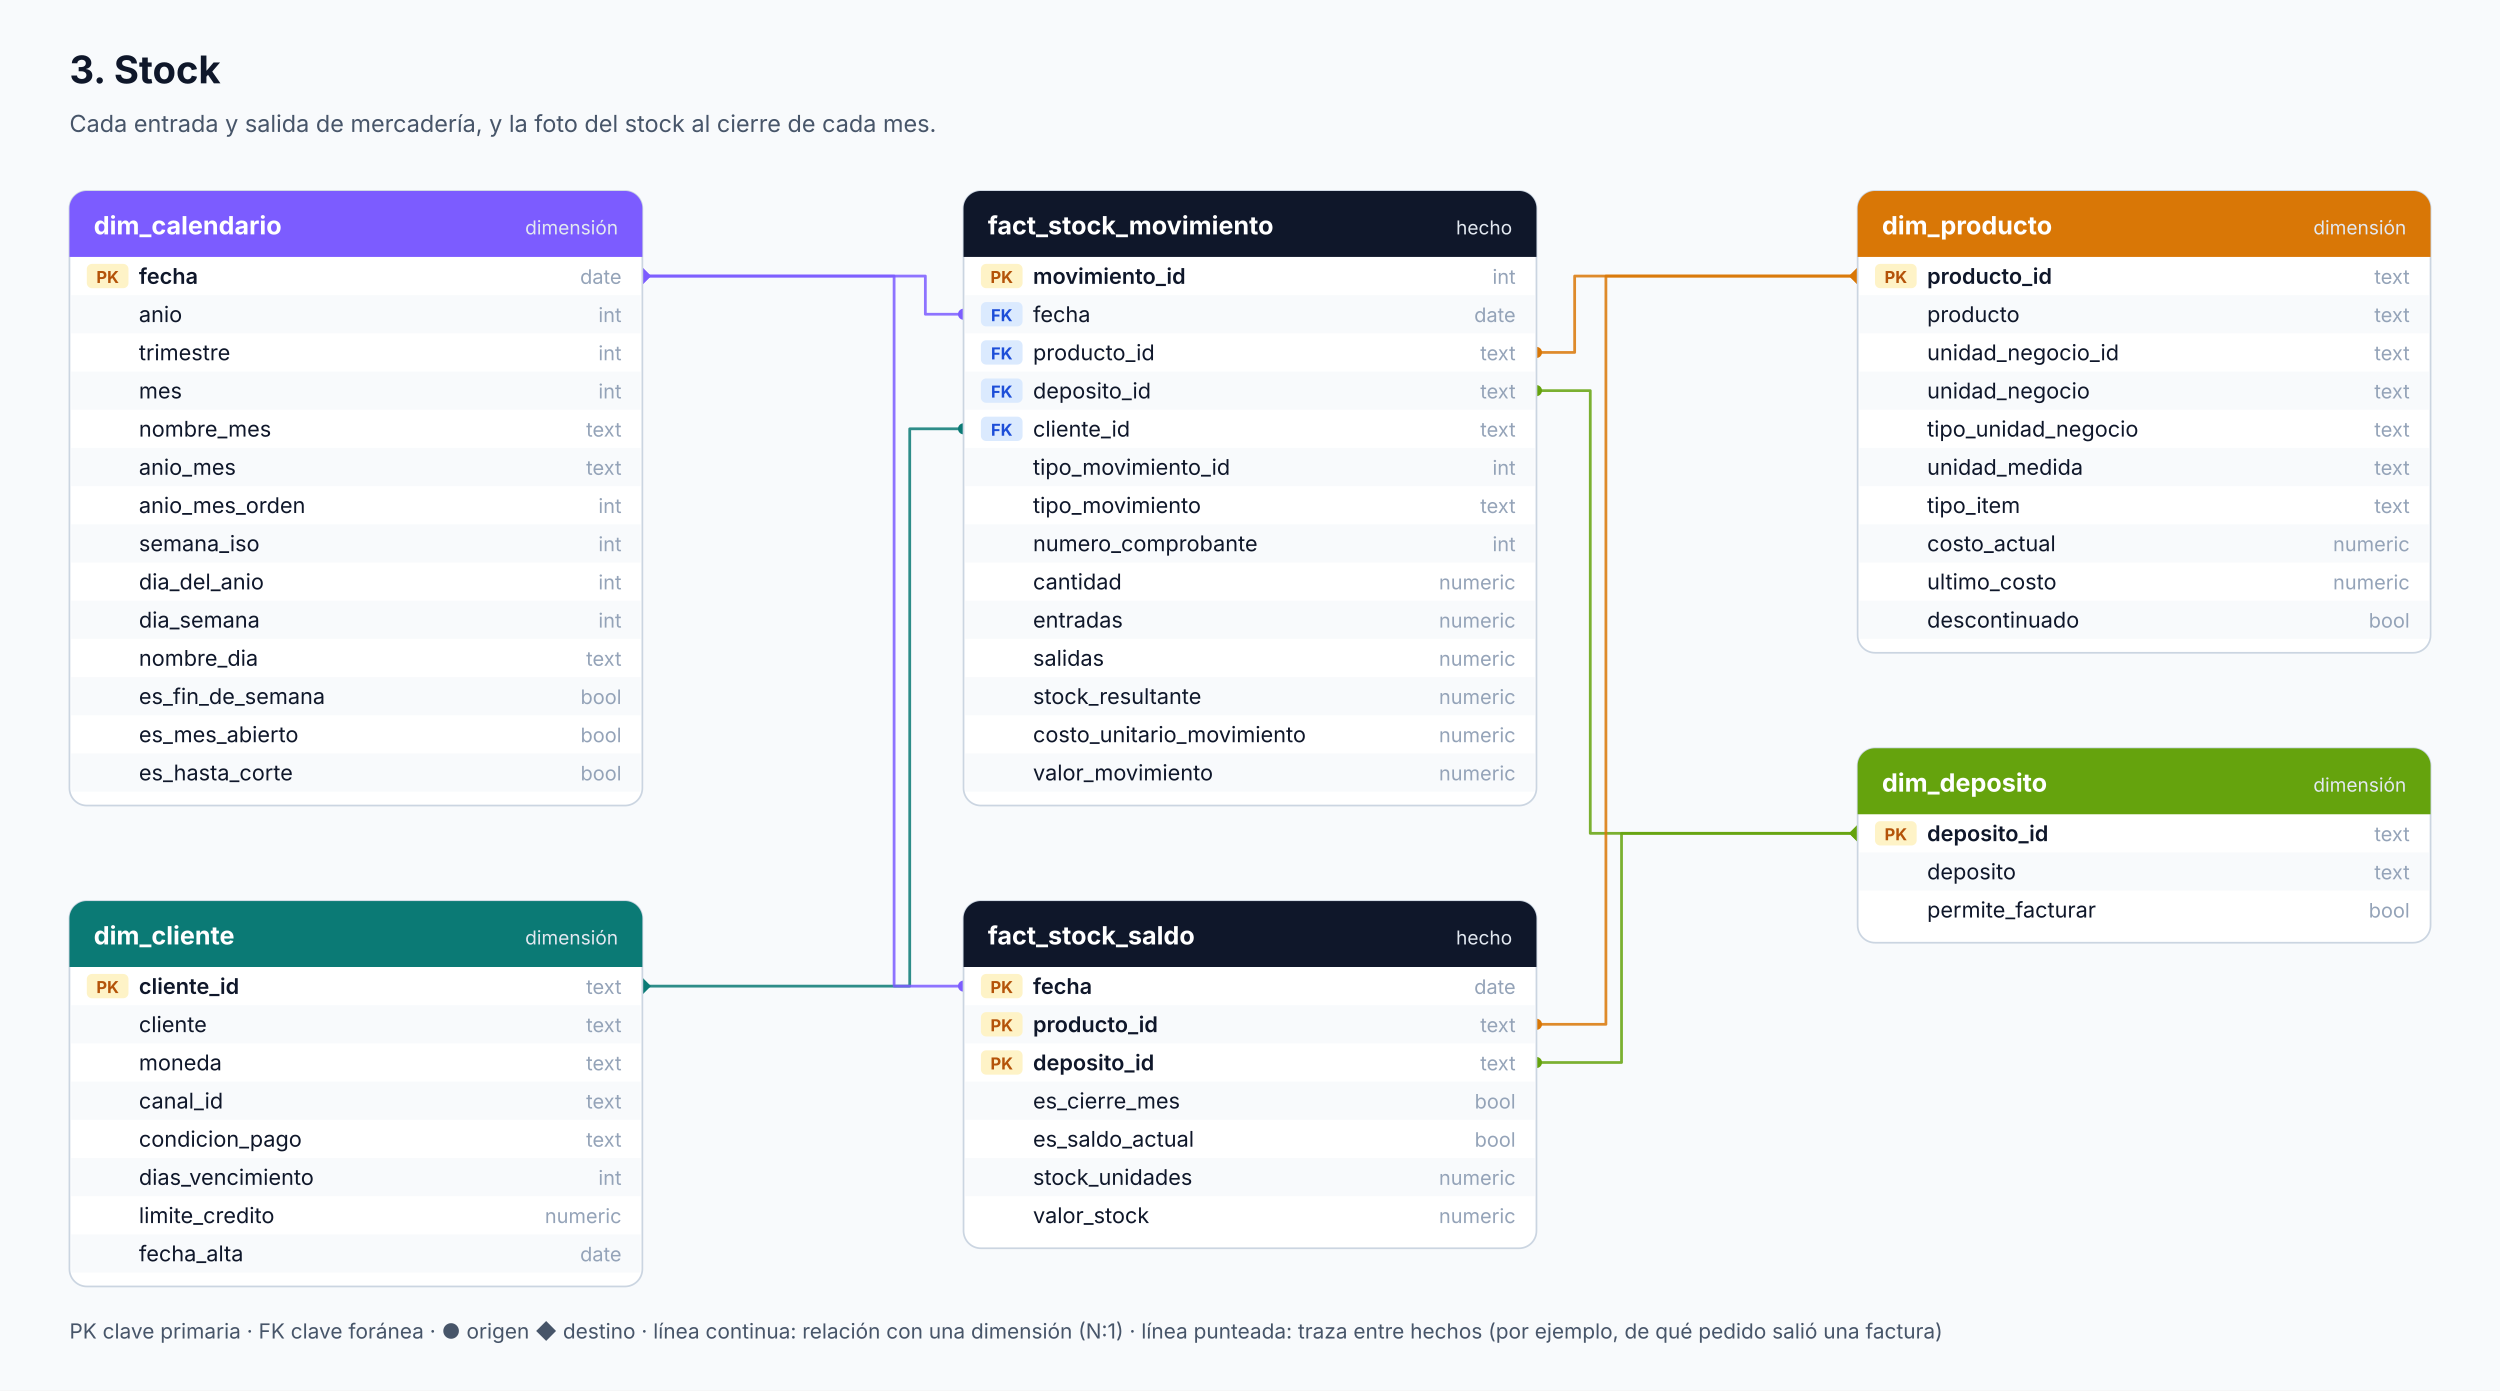
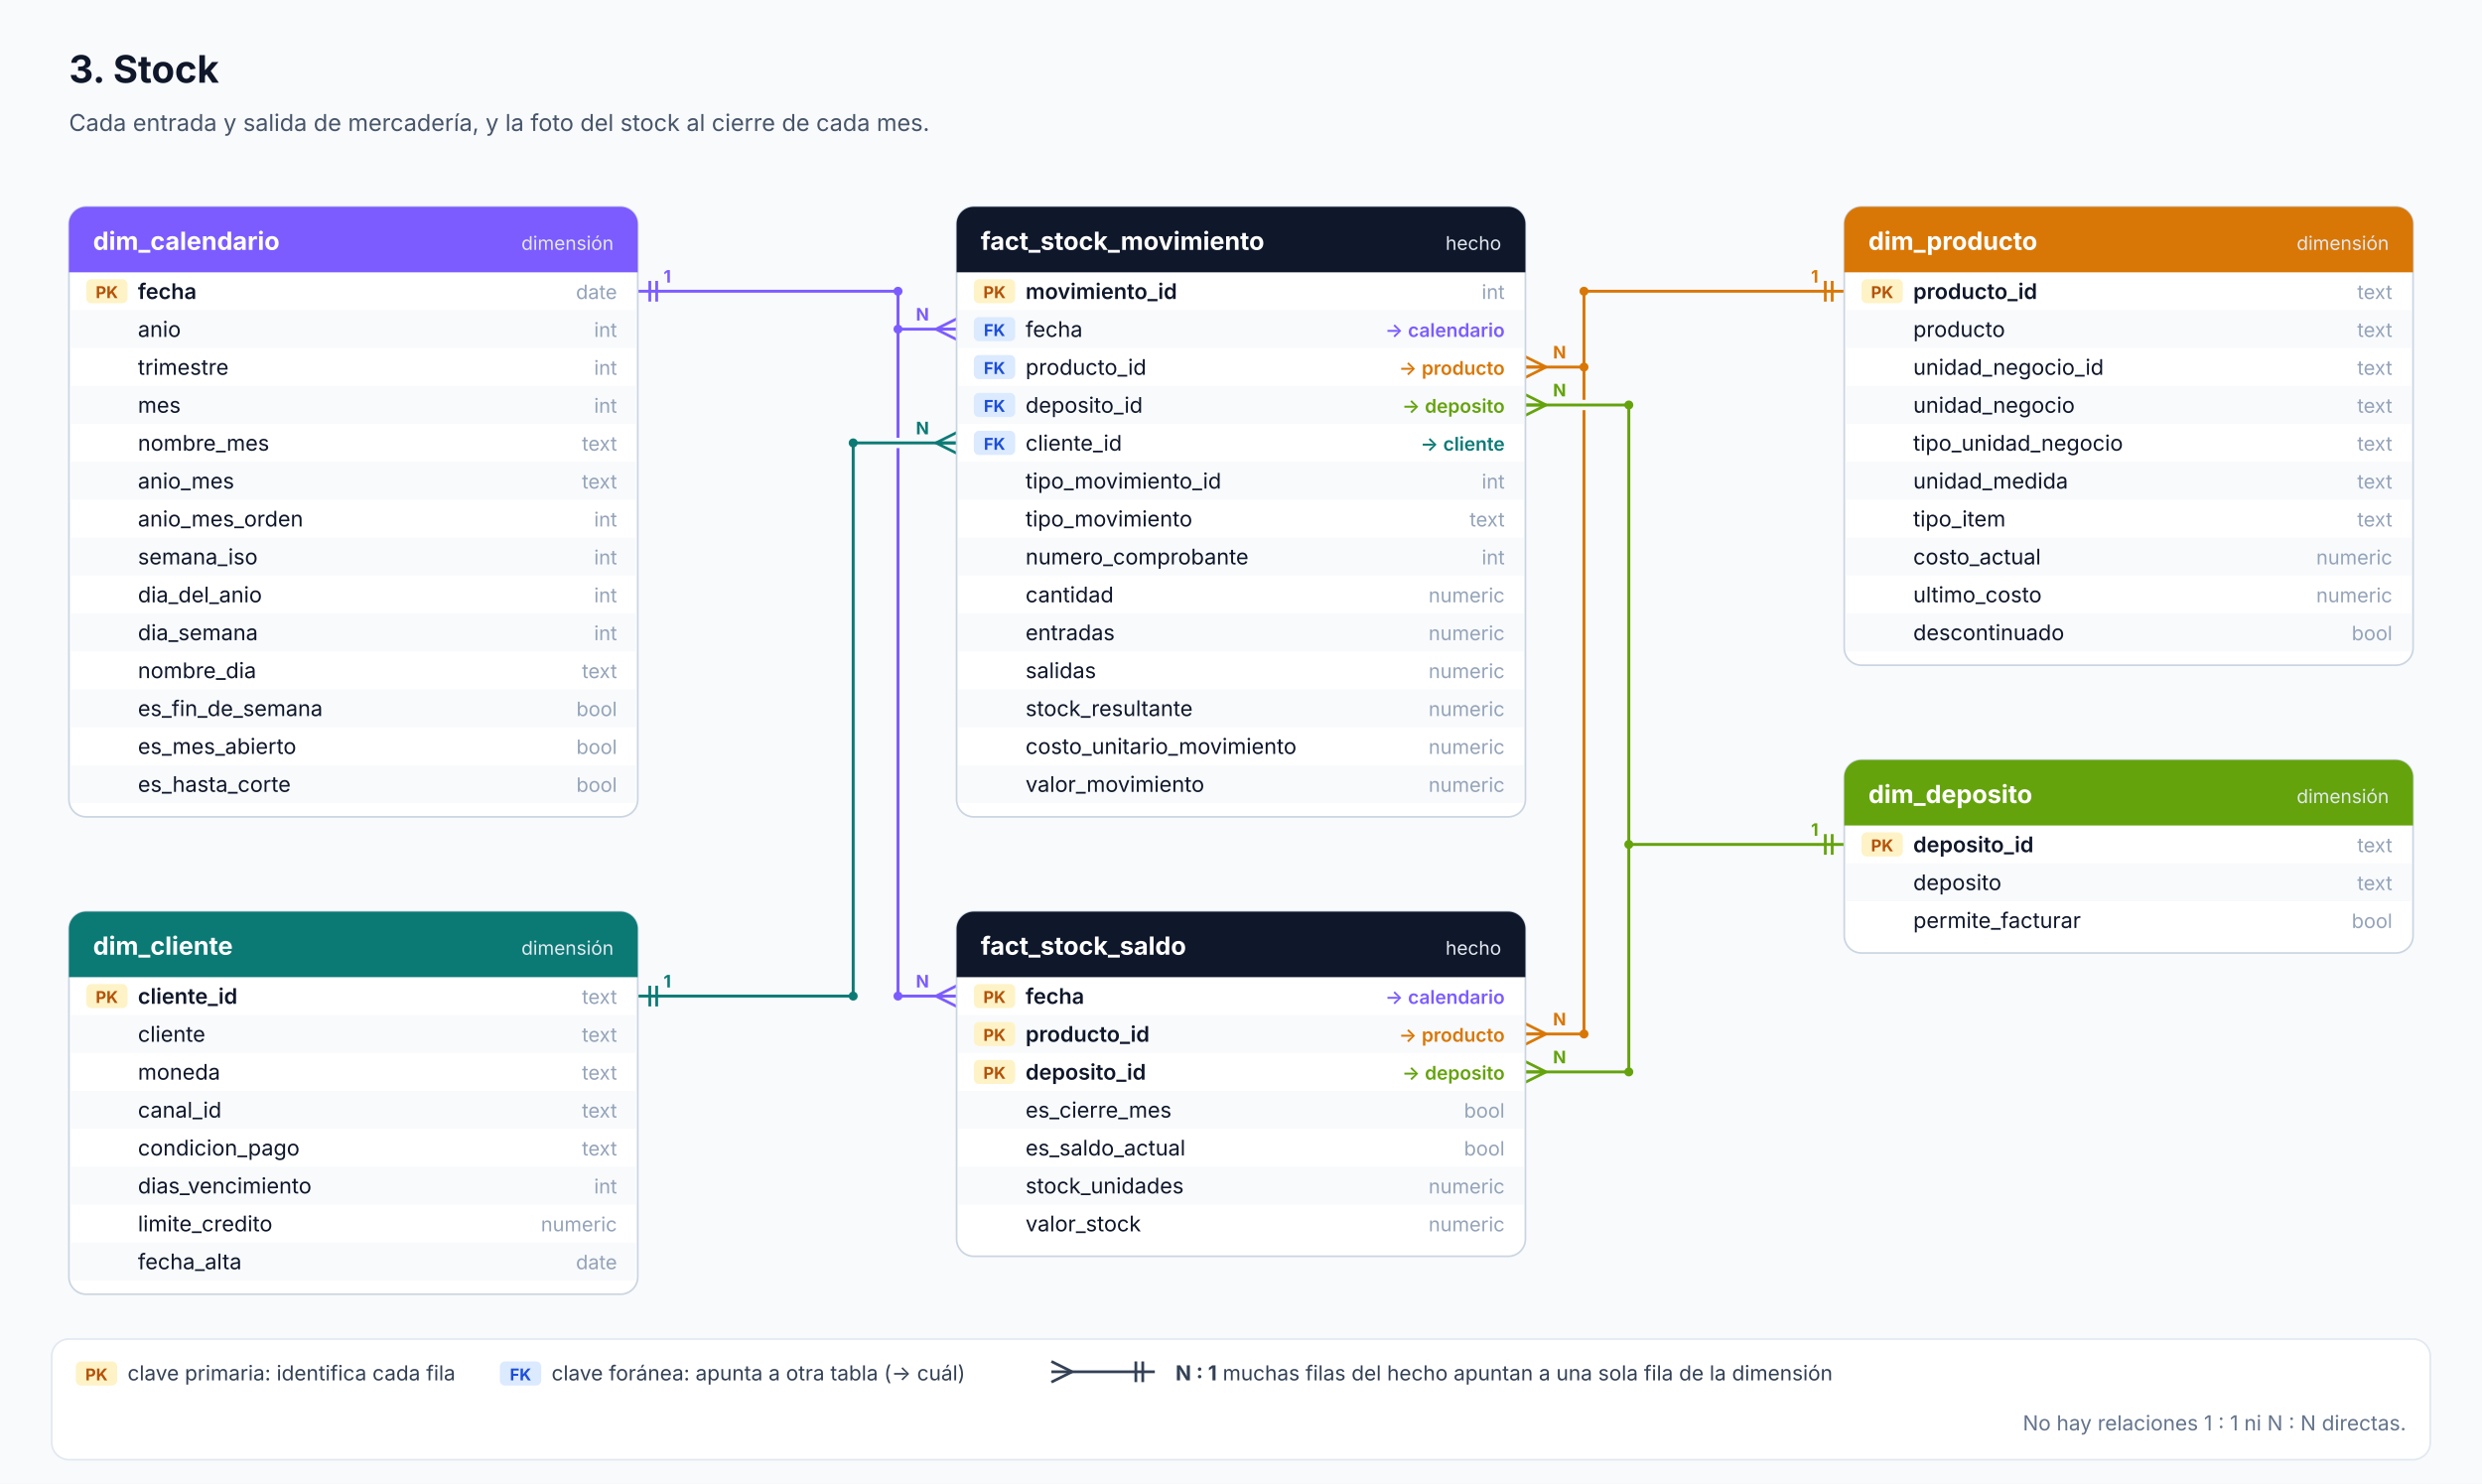
- <svg xmlns="http://www.w3.org/2000/svg" viewBox="0 0 1440 801" width="1440" height="801" font-family="Inter, Segoe UI, Arial, sans-serif">
-   <rect width="1440" height="801" fill="#f8fafc" />
+ <svg xmlns="http://www.w3.org/2000/svg" viewBox="0 0 1440 861" width="1440" height="861" font-family="Inter, Segoe UI, Arial, sans-serif">
+   <rect width="1440" height="861" fill="#f8fafc" />
  <text x="40" y="48" font-size="22" font-weight="700" fill="#0f172a">3. Stock</text>
  <text x="40" y="76" font-size="13.5" fill="#475569">Cada entrada y salida de mercadería, y la foto del stock al cierre de cada mes.</text>
-   <path d="M555,181.0 H533 V159.0 H370" fill="none" stroke="#7c5cff" stroke-width="1.6" stroke-opacity=".85" stroke-linejoin="round" />
-   <circle cx="555" cy="181.0" r="3.2" fill="#7c5cff" />
-   <rect x="366.5" y="155.5" width="7" height="7" fill="#7c5cff" transform="rotate(45 370 159.0)" />
-   <path d="M555,247.0 H524 V568.0 H370" fill="none" stroke="#0b7a75" stroke-width="1.6" stroke-opacity=".85" stroke-linejoin="round" />
-   <circle cx="555" cy="247.0" r="3.2" fill="#0b7a75" />
-   <rect x="366.5" y="564.5" width="7" height="7" fill="#0b7a75" transform="rotate(45 370 568.0)" />
-   <path d="M885,203.0 H907 V159.0 H1070" fill="none" stroke="#d97706" stroke-width="1.6" stroke-opacity=".85" stroke-linejoin="round" />
-   <circle cx="885" cy="203.0" r="3.2" fill="#d97706" />
-   <rect x="1066.5" y="155.5" width="7" height="7" fill="#d97706" transform="rotate(45 1070 159.0)" />
-   <path d="M885,225.0 H916 V480.0 H1070" fill="none" stroke="#65a30d" stroke-width="1.6" stroke-opacity=".85" stroke-linejoin="round" />
-   <circle cx="885" cy="225.0" r="3.2" fill="#65a30d" />
-   <rect x="1066.5" y="476.5" width="7" height="7" fill="#65a30d" transform="rotate(45 1070 480.0)" />
-   <path d="M555,568.0 H515 V159.0 H370" fill="none" stroke="#7c5cff" stroke-width="1.6" stroke-opacity=".85" stroke-linejoin="round" />
-   <circle cx="555" cy="568.0" r="3.2" fill="#7c5cff" />
-   <rect x="366.5" y="155.5" width="7" height="7" fill="#7c5cff" transform="rotate(45 370 159.0)" />
-   <path d="M885,590.0 H925 V159.0 H1070" fill="none" stroke="#d97706" stroke-width="1.6" stroke-opacity=".85" stroke-linejoin="round" />
-   <circle cx="885" cy="590.0" r="3.2" fill="#d97706" />
-   <rect x="1066.5" y="155.5" width="7" height="7" fill="#d97706" transform="rotate(45 1070 159.0)" />
-   <path d="M885,612.0 H934 V480.0 H1070" fill="none" stroke="#65a30d" stroke-width="1.6" stroke-opacity=".85" stroke-linejoin="round" />
-   <circle cx="885" cy="612.0" r="3.2" fill="#65a30d" />
-   <rect x="1066.5" y="476.5" width="7" height="7" fill="#65a30d" transform="rotate(45 1070 480.0)" />
-   <rect x="40" y="110" width="330" height="354" rx="10" fill="#ffffff" stroke="#cbd5e1" />
-   <path d="M40,120 a10,10 0 0 1 10,-10 h310 a10,10 0 0 1 10,10 v28 h-330 z" fill="#7c5cff" />
-   <text x="54" y="135" font-size="14.5" font-weight="700" fill="#ffffff">dim_calendario</text>
-   <text x="356" y="135" font-size="11" fill="#e2e8f0" text-anchor="end">dimensión</text>
-   <rect x="50" y="152" width="24" height="14" rx="3" fill="#fef3c7" />
-   <text x="62" y="163" font-size="9.5" font-weight="700" fill="#b45309" text-anchor="middle">PK</text>
-   <text x="80" y="163.5" font-size="12.5" fill="#0f172a" font-weight="600">fecha</text>
-   <text x="358" y="163.5" font-size="11.5" fill="#94a3b8" text-anchor="end">date</text>
-   <rect x="41" y="170" width="328" height="22" fill="#f8fafc" />
-   <text x="80" y="185.5" font-size="12.5" fill="#0f172a">anio</text>
-   <text x="358" y="185.5" font-size="11.5" fill="#94a3b8" text-anchor="end">int</text>
-   <text x="80" y="207.5" font-size="12.5" fill="#0f172a">trimestre</text>
-   <text x="358" y="207.5" font-size="11.5" fill="#94a3b8" text-anchor="end">int</text>
-   <rect x="41" y="214" width="328" height="22" fill="#f8fafc" />
-   <text x="80" y="229.5" font-size="12.5" fill="#0f172a">mes</text>
-   <text x="358" y="229.5" font-size="11.5" fill="#94a3b8" text-anchor="end">int</text>
-   <text x="80" y="251.5" font-size="12.5" fill="#0f172a">nombre_mes</text>
-   <text x="358" y="251.5" font-size="11.5" fill="#94a3b8" text-anchor="end">text</text>
-   <rect x="41" y="258" width="328" height="22" fill="#f8fafc" />
-   <text x="80" y="273.5" font-size="12.5" fill="#0f172a">anio_mes</text>
-   <text x="358" y="273.5" font-size="11.5" fill="#94a3b8" text-anchor="end">text</text>
-   <text x="80" y="295.5" font-size="12.5" fill="#0f172a">anio_mes_orden</text>
-   <text x="358" y="295.5" font-size="11.5" fill="#94a3b8" text-anchor="end">int</text>
-   <rect x="41" y="302" width="328" height="22" fill="#f8fafc" />
-   <text x="80" y="317.5" font-size="12.5" fill="#0f172a">semana_iso</text>
-   <text x="358" y="317.5" font-size="11.5" fill="#94a3b8" text-anchor="end">int</text>
-   <text x="80" y="339.5" font-size="12.5" fill="#0f172a">dia_del_anio</text>
-   <text x="358" y="339.5" font-size="11.5" fill="#94a3b8" text-anchor="end">int</text>
-   <rect x="41" y="346" width="328" height="22" fill="#f8fafc" />
-   <text x="80" y="361.5" font-size="12.5" fill="#0f172a">dia_semana</text>
-   <text x="358" y="361.5" font-size="11.5" fill="#94a3b8" text-anchor="end">int</text>
-   <text x="80" y="383.5" font-size="12.5" fill="#0f172a">nombre_dia</text>
-   <text x="358" y="383.5" font-size="11.5" fill="#94a3b8" text-anchor="end">text</text>
-   <rect x="41" y="390" width="328" height="22" fill="#f8fafc" />
-   <text x="80" y="405.5" font-size="12.5" fill="#0f172a">es_fin_de_semana</text>
-   <text x="358" y="405.5" font-size="11.5" fill="#94a3b8" text-anchor="end">bool</text>
-   <text x="80" y="427.5" font-size="12.5" fill="#0f172a">es_mes_abierto</text>
-   <text x="358" y="427.5" font-size="11.5" fill="#94a3b8" text-anchor="end">bool</text>
-   <rect x="41" y="434" width="328" height="22" fill="#f8fafc" />
-   <text x="80" y="449.5" font-size="12.5" fill="#0f172a">es_hasta_corte</text>
-   <text x="358" y="449.5" font-size="11.5" fill="#94a3b8" text-anchor="end">bool</text>
-   <rect x="40" y="519" width="330" height="222" rx="10" fill="#ffffff" stroke="#cbd5e1" />
-   <path d="M40,529 a10,10 0 0 1 10,-10 h310 a10,10 0 0 1 10,10 v28 h-330 z" fill="#0b7a75" />
-   <text x="54" y="544" font-size="14.5" font-weight="700" fill="#ffffff">dim_cliente</text>
-   <text x="356" y="544" font-size="11" fill="#e2e8f0" text-anchor="end">dimensión</text>
-   <rect x="50" y="561" width="24" height="14" rx="3" fill="#fef3c7" />
-   <text x="62" y="572" font-size="9.5" font-weight="700" fill="#b45309" text-anchor="middle">PK</text>
-   <text x="80" y="572.5" font-size="12.5" fill="#0f172a" font-weight="600">cliente_id</text>
-   <text x="358" y="572.5" font-size="11.5" fill="#94a3b8" text-anchor="end">text</text>
-   <rect x="41" y="579" width="328" height="22" fill="#f8fafc" />
-   <text x="80" y="594.5" font-size="12.5" fill="#0f172a">cliente</text>
-   <text x="358" y="594.5" font-size="11.5" fill="#94a3b8" text-anchor="end">text</text>
-   <text x="80" y="616.5" font-size="12.5" fill="#0f172a">moneda</text>
-   <text x="358" y="616.5" font-size="11.5" fill="#94a3b8" text-anchor="end">text</text>
-   <rect x="41" y="623" width="328" height="22" fill="#f8fafc" />
-   <text x="80" y="638.5" font-size="12.5" fill="#0f172a">canal_id</text>
-   <text x="358" y="638.5" font-size="11.5" fill="#94a3b8" text-anchor="end">text</text>
-   <text x="80" y="660.5" font-size="12.5" fill="#0f172a">condicion_pago</text>
-   <text x="358" y="660.5" font-size="11.5" fill="#94a3b8" text-anchor="end">text</text>
-   <rect x="41" y="667" width="328" height="22" fill="#f8fafc" />
-   <text x="80" y="682.5" font-size="12.5" fill="#0f172a">dias_vencimiento</text>
-   <text x="358" y="682.5" font-size="11.5" fill="#94a3b8" text-anchor="end">int</text>
-   <text x="80" y="704.5" font-size="12.5" fill="#0f172a">limite_credito</text>
-   <text x="358" y="704.5" font-size="11.5" fill="#94a3b8" text-anchor="end">numeric</text>
-   <rect x="41" y="711" width="328" height="22" fill="#f8fafc" />
-   <text x="80" y="726.5" font-size="12.5" fill="#0f172a">fecha_alta</text>
-   <text x="358" y="726.5" font-size="11.5" fill="#94a3b8" text-anchor="end">date</text>
-   <rect x="555" y="110" width="330" height="354" rx="10" fill="#ffffff" stroke="#cbd5e1" />
-   <path d="M555,120 a10,10 0 0 1 10,-10 h310 a10,10 0 0 1 10,10 v28 h-330 z" fill="#0f172a" />
-   <text x="569" y="135" font-size="14.5" font-weight="700" fill="#ffffff">fact_stock_movimiento</text>
-   <text x="871" y="135" font-size="11" fill="#e2e8f0" text-anchor="end">hecho</text>
-   <rect x="565" y="152" width="24" height="14" rx="3" fill="#fef3c7" />
-   <text x="577" y="163" font-size="9.5" font-weight="700" fill="#b45309" text-anchor="middle">PK</text>
-   <text x="595" y="163.5" font-size="12.5" fill="#0f172a" font-weight="600">movimiento_id</text>
-   <text x="873" y="163.5" font-size="11.5" fill="#94a3b8" text-anchor="end">int</text>
-   <rect x="556" y="170" width="328" height="22" fill="#f8fafc" />
-   <rect x="565" y="174" width="24" height="14" rx="3" fill="#dbeafe" />
-   <text x="577" y="185" font-size="9.5" font-weight="700" fill="#1d4ed8" text-anchor="middle">FK</text>
-   <text x="595" y="185.5" font-size="12.5" fill="#0f172a">fecha</text>
-   <text x="873" y="185.5" font-size="11.5" fill="#94a3b8" text-anchor="end">date</text>
-   <rect x="565" y="196" width="24" height="14" rx="3" fill="#dbeafe" />
-   <text x="577" y="207" font-size="9.5" font-weight="700" fill="#1d4ed8" text-anchor="middle">FK</text>
-   <text x="595" y="207.5" font-size="12.5" fill="#0f172a">producto_id</text>
-   <text x="873" y="207.5" font-size="11.5" fill="#94a3b8" text-anchor="end">text</text>
-   <rect x="556" y="214" width="328" height="22" fill="#f8fafc" />
-   <rect x="565" y="218" width="24" height="14" rx="3" fill="#dbeafe" />
-   <text x="577" y="229" font-size="9.5" font-weight="700" fill="#1d4ed8" text-anchor="middle">FK</text>
-   <text x="595" y="229.5" font-size="12.5" fill="#0f172a">deposito_id</text>
-   <text x="873" y="229.5" font-size="11.5" fill="#94a3b8" text-anchor="end">text</text>
-   <rect x="565" y="240" width="24" height="14" rx="3" fill="#dbeafe" />
-   <text x="577" y="251" font-size="9.5" font-weight="700" fill="#1d4ed8" text-anchor="middle">FK</text>
-   <text x="595" y="251.5" font-size="12.5" fill="#0f172a">cliente_id</text>
-   <text x="873" y="251.5" font-size="11.5" fill="#94a3b8" text-anchor="end">text</text>
-   <rect x="556" y="258" width="328" height="22" fill="#f8fafc" />
-   <text x="595" y="273.5" font-size="12.5" fill="#0f172a">tipo_movimiento_id</text>
-   <text x="873" y="273.5" font-size="11.5" fill="#94a3b8" text-anchor="end">int</text>
-   <text x="595" y="295.5" font-size="12.5" fill="#0f172a">tipo_movimiento</text>
-   <text x="873" y="295.5" font-size="11.5" fill="#94a3b8" text-anchor="end">text</text>
-   <rect x="556" y="302" width="328" height="22" fill="#f8fafc" />
-   <text x="595" y="317.5" font-size="12.5" fill="#0f172a">numero_comprobante</text>
-   <text x="873" y="317.5" font-size="11.5" fill="#94a3b8" text-anchor="end">int</text>
-   <text x="595" y="339.5" font-size="12.5" fill="#0f172a">cantidad</text>
-   <text x="873" y="339.5" font-size="11.5" fill="#94a3b8" text-anchor="end">numeric</text>
-   <rect x="556" y="346" width="328" height="22" fill="#f8fafc" />
-   <text x="595" y="361.5" font-size="12.5" fill="#0f172a">entradas</text>
-   <text x="873" y="361.5" font-size="11.5" fill="#94a3b8" text-anchor="end">numeric</text>
-   <text x="595" y="383.5" font-size="12.5" fill="#0f172a">salidas</text>
-   <text x="873" y="383.5" font-size="11.5" fill="#94a3b8" text-anchor="end">numeric</text>
-   <rect x="556" y="390" width="328" height="22" fill="#f8fafc" />
-   <text x="595" y="405.5" font-size="12.5" fill="#0f172a">stock_resultante</text>
-   <text x="873" y="405.5" font-size="11.5" fill="#94a3b8" text-anchor="end">numeric</text>
-   <text x="595" y="427.5" font-size="12.5" fill="#0f172a">costo_unitario_movimiento</text>
-   <text x="873" y="427.5" font-size="11.5" fill="#94a3b8" text-anchor="end">numeric</text>
-   <rect x="556" y="434" width="328" height="22" fill="#f8fafc" />
-   <text x="595" y="449.5" font-size="12.5" fill="#0f172a">valor_movimiento</text>
-   <text x="873" y="449.5" font-size="11.5" fill="#94a3b8" text-anchor="end">numeric</text>
-   <rect x="555" y="519" width="330" height="200" rx="10" fill="#ffffff" stroke="#cbd5e1" />
-   <path d="M555,529 a10,10 0 0 1 10,-10 h310 a10,10 0 0 1 10,10 v28 h-330 z" fill="#0f172a" />
-   <text x="569" y="544" font-size="14.5" font-weight="700" fill="#ffffff">fact_stock_saldo</text>
-   <text x="871" y="544" font-size="11" fill="#e2e8f0" text-anchor="end">hecho</text>
-   <rect x="565" y="561" width="24" height="14" rx="3" fill="#fef3c7" />
-   <text x="577" y="572" font-size="9.5" font-weight="700" fill="#b45309" text-anchor="middle">PK</text>
-   <text x="595" y="572.5" font-size="12.5" fill="#0f172a" font-weight="600">fecha</text>
-   <text x="873" y="572.5" font-size="11.5" fill="#94a3b8" text-anchor="end">date</text>
-   <rect x="556" y="579" width="328" height="22" fill="#f8fafc" />
-   <rect x="565" y="583" width="24" height="14" rx="3" fill="#fef3c7" />
-   <text x="577" y="594" font-size="9.5" font-weight="700" fill="#b45309" text-anchor="middle">PK</text>
-   <text x="595" y="594.5" font-size="12.5" fill="#0f172a" font-weight="600">producto_id</text>
-   <text x="873" y="594.5" font-size="11.5" fill="#94a3b8" text-anchor="end">text</text>
-   <rect x="565" y="605" width="24" height="14" rx="3" fill="#fef3c7" />
-   <text x="577" y="616" font-size="9.5" font-weight="700" fill="#b45309" text-anchor="middle">PK</text>
-   <text x="595" y="616.5" font-size="12.5" fill="#0f172a" font-weight="600">deposito_id</text>
-   <text x="873" y="616.5" font-size="11.5" fill="#94a3b8" text-anchor="end">text</text>
-   <rect x="556" y="623" width="328" height="22" fill="#f8fafc" />
-   <text x="595" y="638.5" font-size="12.5" fill="#0f172a">es_cierre_mes</text>
-   <text x="873" y="638.5" font-size="11.5" fill="#94a3b8" text-anchor="end">bool</text>
-   <text x="595" y="660.5" font-size="12.5" fill="#0f172a">es_saldo_actual</text>
-   <text x="873" y="660.5" font-size="11.5" fill="#94a3b8" text-anchor="end">bool</text>
-   <rect x="556" y="667" width="328" height="22" fill="#f8fafc" />
-   <text x="595" y="682.5" font-size="12.5" fill="#0f172a">stock_unidades</text>
-   <text x="873" y="682.5" font-size="11.5" fill="#94a3b8" text-anchor="end">numeric</text>
-   <text x="595" y="704.5" font-size="12.5" fill="#0f172a">valor_stock</text>
-   <text x="873" y="704.5" font-size="11.5" fill="#94a3b8" text-anchor="end">numeric</text>
-   <rect x="1070" y="110" width="330" height="266" rx="10" fill="#ffffff" stroke="#cbd5e1" />
-   <path d="M1070,120 a10,10 0 0 1 10,-10 h310 a10,10 0 0 1 10,10 v28 h-330 z" fill="#d97706" />
-   <text x="1084" y="135" font-size="14.5" font-weight="700" fill="#ffffff">dim_producto</text>
-   <text x="1386" y="135" font-size="11" fill="#e2e8f0" text-anchor="end">dimensión</text>
-   <rect x="1080" y="152" width="24" height="14" rx="3" fill="#fef3c7" />
-   <text x="1092" y="163" font-size="9.5" font-weight="700" fill="#b45309" text-anchor="middle">PK</text>
-   <text x="1110" y="163.5" font-size="12.5" fill="#0f172a" font-weight="600">producto_id</text>
-   <text x="1388" y="163.5" font-size="11.5" fill="#94a3b8" text-anchor="end">text</text>
-   <rect x="1071" y="170" width="328" height="22" fill="#f8fafc" />
-   <text x="1110" y="185.5" font-size="12.5" fill="#0f172a">producto</text>
-   <text x="1388" y="185.5" font-size="11.5" fill="#94a3b8" text-anchor="end">text</text>
-   <text x="1110" y="207.5" font-size="12.5" fill="#0f172a">unidad_negocio_id</text>
-   <text x="1388" y="207.5" font-size="11.5" fill="#94a3b8" text-anchor="end">text</text>
-   <rect x="1071" y="214" width="328" height="22" fill="#f8fafc" />
-   <text x="1110" y="229.5" font-size="12.5" fill="#0f172a">unidad_negocio</text>
-   <text x="1388" y="229.5" font-size="11.5" fill="#94a3b8" text-anchor="end">text</text>
-   <text x="1110" y="251.5" font-size="12.5" fill="#0f172a">tipo_unidad_negocio</text>
-   <text x="1388" y="251.5" font-size="11.5" fill="#94a3b8" text-anchor="end">text</text>
-   <rect x="1071" y="258" width="328" height="22" fill="#f8fafc" />
-   <text x="1110" y="273.5" font-size="12.5" fill="#0f172a">unidad_medida</text>
-   <text x="1388" y="273.5" font-size="11.5" fill="#94a3b8" text-anchor="end">text</text>
-   <text x="1110" y="295.5" font-size="12.5" fill="#0f172a">tipo_item</text>
-   <text x="1388" y="295.5" font-size="11.5" fill="#94a3b8" text-anchor="end">text</text>
-   <rect x="1071" y="302" width="328" height="22" fill="#f8fafc" />
-   <text x="1110" y="317.5" font-size="12.5" fill="#0f172a">costo_actual</text>
-   <text x="1388" y="317.5" font-size="11.5" fill="#94a3b8" text-anchor="end">numeric</text>
-   <text x="1110" y="339.5" font-size="12.5" fill="#0f172a">ultimo_costo</text>
-   <text x="1388" y="339.5" font-size="11.5" fill="#94a3b8" text-anchor="end">numeric</text>
-   <rect x="1071" y="346" width="328" height="22" fill="#f8fafc" />
-   <text x="1110" y="361.5" font-size="12.5" fill="#0f172a">descontinuado</text>
-   <text x="1388" y="361.5" font-size="11.5" fill="#94a3b8" text-anchor="end">bool</text>
-   <rect x="1070" y="431" width="330" height="112" rx="10" fill="#ffffff" stroke="#cbd5e1" />
-   <path d="M1070,441 a10,10 0 0 1 10,-10 h310 a10,10 0 0 1 10,10 v28 h-330 z" fill="#65a30d" />
-   <text x="1084" y="456" font-size="14.5" font-weight="700" fill="#ffffff">dim_deposito</text>
-   <text x="1386" y="456" font-size="11" fill="#e2e8f0" text-anchor="end">dimensión</text>
-   <rect x="1080" y="473" width="24" height="14" rx="3" fill="#fef3c7" />
-   <text x="1092" y="484" font-size="9.5" font-weight="700" fill="#b45309" text-anchor="middle">PK</text>
-   <text x="1110" y="484.5" font-size="12.5" fill="#0f172a" font-weight="600">deposito_id</text>
-   <text x="1388" y="484.5" font-size="11.5" fill="#94a3b8" text-anchor="end">text</text>
-   <rect x="1071" y="491" width="328" height="22" fill="#f8fafc" />
-   <text x="1110" y="506.5" font-size="12.5" fill="#0f172a">deposito</text>
-   <text x="1388" y="506.5" font-size="11.5" fill="#94a3b8" text-anchor="end">text</text>
-   <text x="1110" y="528.5" font-size="12.5" fill="#0f172a">permite_facturar</text>
-   <text x="1388" y="528.5" font-size="11.5" fill="#94a3b8" text-anchor="end">bool</text>
-   <text x="40" y="771" font-size="12" fill="#475569">PK clave primaria · FK clave foránea · ● origen ◆ destino · línea continua: relación con una dimensión (N:1) · línea punteada: traza entre hechos (por ejemplo, de qué pedido salió una factura)</text>
+   <path d="M521,169.0 V578.0 M521,169.0 H370 M555,191.0 H521 M555,578.0 H521" fill="none" stroke="#f8fafc" stroke-width="6" stroke-linejoin="round" />
+   <path d="M521,169.0 V578.0 M521,169.0 H370 M555,191.0 H521 M555,578.0 H521" fill="none" stroke="#7c5cff" stroke-width="1.7" stroke-linejoin="round" />
+   <path d="M919,169.0 V600.0 M919,169.0 H1070 M885,213.0 H919 M885,600.0 H919" fill="none" stroke="#f8fafc" stroke-width="6" stroke-linejoin="round" />
+   <path d="M919,169.0 V600.0 M919,169.0 H1070 M885,213.0 H919 M885,600.0 H919" fill="none" stroke="#d97706" stroke-width="1.7" stroke-linejoin="round" />
+   <path d="M945,235.0 V622.0 M945,490.0 H1070 M885,235.0 H945 M885,622.0 H945" fill="none" stroke="#f8fafc" stroke-width="6" stroke-linejoin="round" />
+   <path d="M945,235.0 V622.0 M945,490.0 H1070 M885,235.0 H945 M885,622.0 H945" fill="none" stroke="#65a30d" stroke-width="1.7" stroke-linejoin="round" />
+   <path d="M495,257.0 V578.0 M495,578.0 H370 M555,257.0 H495" fill="none" stroke="#f8fafc" stroke-width="6" stroke-linejoin="round" />
+   <path d="M495,257.0 V578.0 M495,578.0 H370 M555,257.0 H495" fill="none" stroke="#0b7a75" stroke-width="1.7" stroke-linejoin="round" />
+   <path d="M543,191.0 L555,185.0 M543,191.0 L555,191.0 M543,191.0 L555,197.0" stroke="#7c5cff" stroke-width="1.6" fill="none" />
+   <text x="539" y="186.0" font-size="10" font-weight="700" fill="#7c5cff" text-anchor="end">N</text>
+   <circle cx="521" cy="191.0" r="2.6" fill="#7c5cff" />
+   <path d="M543,578.0 L555,572.0 M543,578.0 L555,578.0 M543,578.0 L555,584.0" stroke="#7c5cff" stroke-width="1.6" fill="none" />
+   <text x="539" y="573.0" font-size="10" font-weight="700" fill="#7c5cff" text-anchor="end">N</text>
+   <circle cx="521" cy="578.0" r="2.6" fill="#7c5cff" />
+   <path d="M377,163.0 V175.0 M381,163.0 V175.0" stroke="#7c5cff" stroke-width="1.6" />
+   <text x="385" y="164.0" font-size="10" font-weight="700" fill="#7c5cff" text-anchor="start">1</text>
+   <circle cx="521" cy="169.0" r="2.6" fill="#7c5cff" />
+   <path d="M897,213.0 L885,207.0 M897,213.0 L885,213.0 M897,213.0 L885,219.0" stroke="#d97706" stroke-width="1.6" fill="none" />
+   <text x="901" y="208.0" font-size="10" font-weight="700" fill="#d97706" text-anchor="start">N</text>
+   <circle cx="919" cy="213.0" r="2.6" fill="#d97706" />
+   <path d="M897,600.0 L885,594.0 M897,600.0 L885,600.0 M897,600.0 L885,606.0" stroke="#d97706" stroke-width="1.6" fill="none" />
+   <text x="901" y="595.0" font-size="10" font-weight="700" fill="#d97706" text-anchor="start">N</text>
+   <circle cx="919" cy="600.0" r="2.6" fill="#d97706" />
+   <path d="M1063,163.0 V175.0 M1059,163.0 V175.0" stroke="#d97706" stroke-width="1.6" />
+   <text x="1055" y="164.0" font-size="10" font-weight="700" fill="#d97706" text-anchor="end">1</text>
+   <circle cx="919" cy="169.0" r="2.6" fill="#d97706" />
+   <path d="M897,235.0 L885,229.0 M897,235.0 L885,235.0 M897,235.0 L885,241.0" stroke="#65a30d" stroke-width="1.6" fill="none" />
+   <text x="901" y="230.0" font-size="10" font-weight="700" fill="#65a30d" text-anchor="start">N</text>
+   <circle cx="945" cy="235.0" r="2.6" fill="#65a30d" />
+   <path d="M897,622.0 L885,616.0 M897,622.0 L885,622.0 M897,622.0 L885,628.0" stroke="#65a30d" stroke-width="1.6" fill="none" />
+   <text x="901" y="617.0" font-size="10" font-weight="700" fill="#65a30d" text-anchor="start">N</text>
+   <circle cx="945" cy="622.0" r="2.6" fill="#65a30d" />
+   <path d="M1063,484.0 V496.0 M1059,484.0 V496.0" stroke="#65a30d" stroke-width="1.6" />
+   <text x="1055" y="485.0" font-size="10" font-weight="700" fill="#65a30d" text-anchor="end">1</text>
+   <circle cx="945" cy="490.0" r="2.6" fill="#65a30d" />
+   <path d="M543,257.0 L555,251.0 M543,257.0 L555,257.0 M543,257.0 L555,263.0" stroke="#0b7a75" stroke-width="1.6" fill="none" />
+   <text x="539" y="252.0" font-size="10" font-weight="700" fill="#0b7a75" text-anchor="end">N</text>
+   <circle cx="495" cy="257.0" r="2.6" fill="#0b7a75" />
+   <path d="M377,572.0 V584.0 M381,572.0 V584.0" stroke="#0b7a75" stroke-width="1.6" />
+   <text x="385" y="573.0" font-size="10" font-weight="700" fill="#0b7a75" text-anchor="start">1</text>
+   <circle cx="495" cy="578.0" r="2.6" fill="#0b7a75" />
+   <rect x="40" y="120" width="330" height="354" rx="10" fill="#ffffff" stroke="#cbd5e1" />
+   <path d="M40,130 a10,10 0 0 1 10,-10 h310 a10,10 0 0 1 10,10 v28 h-330 z" fill="#7c5cff" />
+   <text x="54" y="145" font-size="14.5" font-weight="700" fill="#ffffff">dim_calendario</text>
+   <text x="356" y="145" font-size="11" fill="#e2e8f0" text-anchor="end">dimensión</text>
+   <rect x="50" y="162" width="24" height="14" rx="3" fill="#fef3c7" />
+   <text x="62" y="173" font-size="9.5" font-weight="700" fill="#b45309" text-anchor="middle">PK</text>
+   <text x="80" y="173.5" font-size="12.5" fill="#0f172a" font-weight="600">fecha</text>
+   <text x="358" y="173.5" font-size="11.5" fill="#94a3b8" text-anchor="end">date</text>
+   <rect x="41" y="180" width="328" height="22" fill="#f8fafc" />
+   <text x="80" y="195.5" font-size="12.5" fill="#0f172a">anio</text>
+   <text x="358" y="195.5" font-size="11.5" fill="#94a3b8" text-anchor="end">int</text>
+   <text x="80" y="217.5" font-size="12.5" fill="#0f172a">trimestre</text>
+   <text x="358" y="217.5" font-size="11.5" fill="#94a3b8" text-anchor="end">int</text>
+   <rect x="41" y="224" width="328" height="22" fill="#f8fafc" />
+   <text x="80" y="239.5" font-size="12.5" fill="#0f172a">mes</text>
+   <text x="358" y="239.5" font-size="11.5" fill="#94a3b8" text-anchor="end">int</text>
+   <text x="80" y="261.5" font-size="12.5" fill="#0f172a">nombre_mes</text>
+   <text x="358" y="261.5" font-size="11.5" fill="#94a3b8" text-anchor="end">text</text>
+   <rect x="41" y="268" width="328" height="22" fill="#f8fafc" />
+   <text x="80" y="283.5" font-size="12.5" fill="#0f172a">anio_mes</text>
+   <text x="358" y="283.5" font-size="11.5" fill="#94a3b8" text-anchor="end">text</text>
+   <text x="80" y="305.5" font-size="12.5" fill="#0f172a">anio_mes_orden</text>
+   <text x="358" y="305.5" font-size="11.5" fill="#94a3b8" text-anchor="end">int</text>
+   <rect x="41" y="312" width="328" height="22" fill="#f8fafc" />
+   <text x="80" y="327.5" font-size="12.5" fill="#0f172a">semana_iso</text>
+   <text x="358" y="327.5" font-size="11.5" fill="#94a3b8" text-anchor="end">int</text>
+   <text x="80" y="349.5" font-size="12.5" fill="#0f172a">dia_del_anio</text>
+   <text x="358" y="349.5" font-size="11.5" fill="#94a3b8" text-anchor="end">int</text>
+   <rect x="41" y="356" width="328" height="22" fill="#f8fafc" />
+   <text x="80" y="371.5" font-size="12.5" fill="#0f172a">dia_semana</text>
+   <text x="358" y="371.5" font-size="11.5" fill="#94a3b8" text-anchor="end">int</text>
+   <text x="80" y="393.5" font-size="12.5" fill="#0f172a">nombre_dia</text>
+   <text x="358" y="393.5" font-size="11.5" fill="#94a3b8" text-anchor="end">text</text>
+   <rect x="41" y="400" width="328" height="22" fill="#f8fafc" />
+   <text x="80" y="415.5" font-size="12.5" fill="#0f172a">es_fin_de_semana</text>
+   <text x="358" y="415.5" font-size="11.5" fill="#94a3b8" text-anchor="end">bool</text>
+   <text x="80" y="437.5" font-size="12.5" fill="#0f172a">es_mes_abierto</text>
+   <text x="358" y="437.5" font-size="11.5" fill="#94a3b8" text-anchor="end">bool</text>
+   <rect x="41" y="444" width="328" height="22" fill="#f8fafc" />
+   <text x="80" y="459.5" font-size="12.5" fill="#0f172a">es_hasta_corte</text>
+   <text x="358" y="459.5" font-size="11.5" fill="#94a3b8" text-anchor="end">bool</text>
+   <rect x="40" y="529" width="330" height="222" rx="10" fill="#ffffff" stroke="#cbd5e1" />
+   <path d="M40,539 a10,10 0 0 1 10,-10 h310 a10,10 0 0 1 10,10 v28 h-330 z" fill="#0b7a75" />
+   <text x="54" y="554" font-size="14.5" font-weight="700" fill="#ffffff">dim_cliente</text>
+   <text x="356" y="554" font-size="11" fill="#e2e8f0" text-anchor="end">dimensión</text>
+   <rect x="50" y="571" width="24" height="14" rx="3" fill="#fef3c7" />
+   <text x="62" y="582" font-size="9.5" font-weight="700" fill="#b45309" text-anchor="middle">PK</text>
+   <text x="80" y="582.5" font-size="12.5" fill="#0f172a" font-weight="600">cliente_id</text>
+   <text x="358" y="582.5" font-size="11.5" fill="#94a3b8" text-anchor="end">text</text>
+   <rect x="41" y="589" width="328" height="22" fill="#f8fafc" />
+   <text x="80" y="604.5" font-size="12.5" fill="#0f172a">cliente</text>
+   <text x="358" y="604.5" font-size="11.5" fill="#94a3b8" text-anchor="end">text</text>
+   <text x="80" y="626.5" font-size="12.5" fill="#0f172a">moneda</text>
+   <text x="358" y="626.5" font-size="11.5" fill="#94a3b8" text-anchor="end">text</text>
+   <rect x="41" y="633" width="328" height="22" fill="#f8fafc" />
+   <text x="80" y="648.5" font-size="12.5" fill="#0f172a">canal_id</text>
+   <text x="358" y="648.5" font-size="11.5" fill="#94a3b8" text-anchor="end">text</text>
+   <text x="80" y="670.5" font-size="12.5" fill="#0f172a">condicion_pago</text>
+   <text x="358" y="670.5" font-size="11.5" fill="#94a3b8" text-anchor="end">text</text>
+   <rect x="41" y="677" width="328" height="22" fill="#f8fafc" />
+   <text x="80" y="692.5" font-size="12.5" fill="#0f172a">dias_vencimiento</text>
+   <text x="358" y="692.5" font-size="11.5" fill="#94a3b8" text-anchor="end">int</text>
+   <text x="80" y="714.5" font-size="12.5" fill="#0f172a">limite_credito</text>
+   <text x="358" y="714.5" font-size="11.5" fill="#94a3b8" text-anchor="end">numeric</text>
+   <rect x="41" y="721" width="328" height="22" fill="#f8fafc" />
+   <text x="80" y="736.5" font-size="12.5" fill="#0f172a">fecha_alta</text>
+   <text x="358" y="736.5" font-size="11.5" fill="#94a3b8" text-anchor="end">date</text>
+   <rect x="555" y="120" width="330" height="354" rx="10" fill="#ffffff" stroke="#cbd5e1" />
+   <path d="M555,130 a10,10 0 0 1 10,-10 h310 a10,10 0 0 1 10,10 v28 h-330 z" fill="#0f172a" />
+   <text x="569" y="145" font-size="14.5" font-weight="700" fill="#ffffff">fact_stock_movimiento</text>
+   <text x="871" y="145" font-size="11" fill="#e2e8f0" text-anchor="end">hecho</text>
+   <rect x="565" y="162" width="24" height="14" rx="3" fill="#fef3c7" />
+   <text x="577" y="173" font-size="9.5" font-weight="700" fill="#b45309" text-anchor="middle">PK</text>
+   <text x="595" y="173.5" font-size="12.5" fill="#0f172a" font-weight="600">movimiento_id</text>
+   <text x="873" y="173.5" font-size="11.5" fill="#94a3b8" text-anchor="end">int</text>
+   <rect x="556" y="180" width="328" height="22" fill="#f8fafc" />
+   <rect x="565" y="184" width="24" height="14" rx="3" fill="#dbeafe" />
+   <text x="577" y="195" font-size="9.5" font-weight="700" fill="#1d4ed8" text-anchor="middle">FK</text>
+   <text x="595" y="195.5" font-size="12.5" fill="#0f172a">fecha</text>
+   <text x="873" y="195.5" font-size="11" fill="#7c5cff" font-weight="600" text-anchor="end">→ calendario</text>
+   <rect x="565" y="206" width="24" height="14" rx="3" fill="#dbeafe" />
+   <text x="577" y="217" font-size="9.5" font-weight="700" fill="#1d4ed8" text-anchor="middle">FK</text>
+   <text x="595" y="217.5" font-size="12.5" fill="#0f172a">producto_id</text>
+   <text x="873" y="217.5" font-size="11" fill="#d97706" font-weight="600" text-anchor="end">→ producto</text>
+   <rect x="556" y="224" width="328" height="22" fill="#f8fafc" />
+   <rect x="565" y="228" width="24" height="14" rx="3" fill="#dbeafe" />
+   <text x="577" y="239" font-size="9.5" font-weight="700" fill="#1d4ed8" text-anchor="middle">FK</text>
+   <text x="595" y="239.5" font-size="12.5" fill="#0f172a">deposito_id</text>
+   <text x="873" y="239.5" font-size="11" fill="#65a30d" font-weight="600" text-anchor="end">→ deposito</text>
+   <rect x="565" y="250" width="24" height="14" rx="3" fill="#dbeafe" />
+   <text x="577" y="261" font-size="9.5" font-weight="700" fill="#1d4ed8" text-anchor="middle">FK</text>
+   <text x="595" y="261.5" font-size="12.5" fill="#0f172a">cliente_id</text>
+   <text x="873" y="261.5" font-size="11" fill="#0b7a75" font-weight="600" text-anchor="end">→ cliente</text>
+   <rect x="556" y="268" width="328" height="22" fill="#f8fafc" />
+   <text x="595" y="283.5" font-size="12.5" fill="#0f172a">tipo_movimiento_id</text>
+   <text x="873" y="283.5" font-size="11.5" fill="#94a3b8" text-anchor="end">int</text>
+   <text x="595" y="305.5" font-size="12.5" fill="#0f172a">tipo_movimiento</text>
+   <text x="873" y="305.5" font-size="11.5" fill="#94a3b8" text-anchor="end">text</text>
+   <rect x="556" y="312" width="328" height="22" fill="#f8fafc" />
+   <text x="595" y="327.5" font-size="12.5" fill="#0f172a">numero_comprobante</text>
+   <text x="873" y="327.5" font-size="11.5" fill="#94a3b8" text-anchor="end">int</text>
+   <text x="595" y="349.5" font-size="12.5" fill="#0f172a">cantidad</text>
+   <text x="873" y="349.5" font-size="11.5" fill="#94a3b8" text-anchor="end">numeric</text>
+   <rect x="556" y="356" width="328" height="22" fill="#f8fafc" />
+   <text x="595" y="371.5" font-size="12.5" fill="#0f172a">entradas</text>
+   <text x="873" y="371.5" font-size="11.5" fill="#94a3b8" text-anchor="end">numeric</text>
+   <text x="595" y="393.5" font-size="12.5" fill="#0f172a">salidas</text>
+   <text x="873" y="393.5" font-size="11.5" fill="#94a3b8" text-anchor="end">numeric</text>
+   <rect x="556" y="400" width="328" height="22" fill="#f8fafc" />
+   <text x="595" y="415.5" font-size="12.5" fill="#0f172a">stock_resultante</text>
+   <text x="873" y="415.5" font-size="11.5" fill="#94a3b8" text-anchor="end">numeric</text>
+   <text x="595" y="437.5" font-size="12.5" fill="#0f172a">costo_unitario_movimiento</text>
+   <text x="873" y="437.5" font-size="11.5" fill="#94a3b8" text-anchor="end">numeric</text>
+   <rect x="556" y="444" width="328" height="22" fill="#f8fafc" />
+   <text x="595" y="459.5" font-size="12.5" fill="#0f172a">valor_movimiento</text>
+   <text x="873" y="459.5" font-size="11.5" fill="#94a3b8" text-anchor="end">numeric</text>
+   <rect x="555" y="529" width="330" height="200" rx="10" fill="#ffffff" stroke="#cbd5e1" />
+   <path d="M555,539 a10,10 0 0 1 10,-10 h310 a10,10 0 0 1 10,10 v28 h-330 z" fill="#0f172a" />
+   <text x="569" y="554" font-size="14.5" font-weight="700" fill="#ffffff">fact_stock_saldo</text>
+   <text x="871" y="554" font-size="11" fill="#e2e8f0" text-anchor="end">hecho</text>
+   <rect x="565" y="571" width="24" height="14" rx="3" fill="#fef3c7" />
+   <text x="577" y="582" font-size="9.5" font-weight="700" fill="#b45309" text-anchor="middle">PK</text>
+   <text x="595" y="582.5" font-size="12.5" fill="#0f172a" font-weight="600">fecha</text>
+   <text x="873" y="582.5" font-size="11" fill="#7c5cff" font-weight="600" text-anchor="end">→ calendario</text>
+   <rect x="556" y="589" width="328" height="22" fill="#f8fafc" />
+   <rect x="565" y="593" width="24" height="14" rx="3" fill="#fef3c7" />
+   <text x="577" y="604" font-size="9.5" font-weight="700" fill="#b45309" text-anchor="middle">PK</text>
+   <text x="595" y="604.5" font-size="12.5" fill="#0f172a" font-weight="600">producto_id</text>
+   <text x="873" y="604.5" font-size="11" fill="#d97706" font-weight="600" text-anchor="end">→ producto</text>
+   <rect x="565" y="615" width="24" height="14" rx="3" fill="#fef3c7" />
+   <text x="577" y="626" font-size="9.5" font-weight="700" fill="#b45309" text-anchor="middle">PK</text>
+   <text x="595" y="626.5" font-size="12.5" fill="#0f172a" font-weight="600">deposito_id</text>
+   <text x="873" y="626.5" font-size="11" fill="#65a30d" font-weight="600" text-anchor="end">→ deposito</text>
+   <rect x="556" y="633" width="328" height="22" fill="#f8fafc" />
+   <text x="595" y="648.5" font-size="12.5" fill="#0f172a">es_cierre_mes</text>
+   <text x="873" y="648.5" font-size="11.5" fill="#94a3b8" text-anchor="end">bool</text>
+   <text x="595" y="670.5" font-size="12.5" fill="#0f172a">es_saldo_actual</text>
+   <text x="873" y="670.5" font-size="11.5" fill="#94a3b8" text-anchor="end">bool</text>
+   <rect x="556" y="677" width="328" height="22" fill="#f8fafc" />
+   <text x="595" y="692.5" font-size="12.5" fill="#0f172a">stock_unidades</text>
+   <text x="873" y="692.5" font-size="11.5" fill="#94a3b8" text-anchor="end">numeric</text>
+   <text x="595" y="714.5" font-size="12.5" fill="#0f172a">valor_stock</text>
+   <text x="873" y="714.5" font-size="11.5" fill="#94a3b8" text-anchor="end">numeric</text>
+   <rect x="1070" y="120" width="330" height="266" rx="10" fill="#ffffff" stroke="#cbd5e1" />
+   <path d="M1070,130 a10,10 0 0 1 10,-10 h310 a10,10 0 0 1 10,10 v28 h-330 z" fill="#d97706" />
+   <text x="1084" y="145" font-size="14.5" font-weight="700" fill="#ffffff">dim_producto</text>
+   <text x="1386" y="145" font-size="11" fill="#e2e8f0" text-anchor="end">dimensión</text>
+   <rect x="1080" y="162" width="24" height="14" rx="3" fill="#fef3c7" />
+   <text x="1092" y="173" font-size="9.5" font-weight="700" fill="#b45309" text-anchor="middle">PK</text>
+   <text x="1110" y="173.5" font-size="12.5" fill="#0f172a" font-weight="600">producto_id</text>
+   <text x="1388" y="173.5" font-size="11.5" fill="#94a3b8" text-anchor="end">text</text>
+   <rect x="1071" y="180" width="328" height="22" fill="#f8fafc" />
+   <text x="1110" y="195.5" font-size="12.5" fill="#0f172a">producto</text>
+   <text x="1388" y="195.5" font-size="11.5" fill="#94a3b8" text-anchor="end">text</text>
+   <text x="1110" y="217.5" font-size="12.5" fill="#0f172a">unidad_negocio_id</text>
+   <text x="1388" y="217.5" font-size="11.5" fill="#94a3b8" text-anchor="end">text</text>
+   <rect x="1071" y="224" width="328" height="22" fill="#f8fafc" />
+   <text x="1110" y="239.5" font-size="12.5" fill="#0f172a">unidad_negocio</text>
+   <text x="1388" y="239.5" font-size="11.5" fill="#94a3b8" text-anchor="end">text</text>
+   <text x="1110" y="261.5" font-size="12.5" fill="#0f172a">tipo_unidad_negocio</text>
+   <text x="1388" y="261.5" font-size="11.5" fill="#94a3b8" text-anchor="end">text</text>
+   <rect x="1071" y="268" width="328" height="22" fill="#f8fafc" />
+   <text x="1110" y="283.5" font-size="12.5" fill="#0f172a">unidad_medida</text>
+   <text x="1388" y="283.5" font-size="11.5" fill="#94a3b8" text-anchor="end">text</text>
+   <text x="1110" y="305.5" font-size="12.5" fill="#0f172a">tipo_item</text>
+   <text x="1388" y="305.5" font-size="11.5" fill="#94a3b8" text-anchor="end">text</text>
+   <rect x="1071" y="312" width="328" height="22" fill="#f8fafc" />
+   <text x="1110" y="327.5" font-size="12.5" fill="#0f172a">costo_actual</text>
+   <text x="1388" y="327.5" font-size="11.5" fill="#94a3b8" text-anchor="end">numeric</text>
+   <text x="1110" y="349.5" font-size="12.5" fill="#0f172a">ultimo_costo</text>
+   <text x="1388" y="349.5" font-size="11.5" fill="#94a3b8" text-anchor="end">numeric</text>
+   <rect x="1071" y="356" width="328" height="22" fill="#f8fafc" />
+   <text x="1110" y="371.5" font-size="12.5" fill="#0f172a">descontinuado</text>
+   <text x="1388" y="371.5" font-size="11.5" fill="#94a3b8" text-anchor="end">bool</text>
+   <rect x="1070" y="441" width="330" height="112" rx="10" fill="#ffffff" stroke="#cbd5e1" />
+   <path d="M1070,451 a10,10 0 0 1 10,-10 h310 a10,10 0 0 1 10,10 v28 h-330 z" fill="#65a30d" />
+   <text x="1084" y="466" font-size="14.5" font-weight="700" fill="#ffffff">dim_deposito</text>
+   <text x="1386" y="466" font-size="11" fill="#e2e8f0" text-anchor="end">dimensión</text>
+   <rect x="1080" y="483" width="24" height="14" rx="3" fill="#fef3c7" />
+   <text x="1092" y="494" font-size="9.5" font-weight="700" fill="#b45309" text-anchor="middle">PK</text>
+   <text x="1110" y="494.5" font-size="12.5" fill="#0f172a" font-weight="600">deposito_id</text>
+   <text x="1388" y="494.5" font-size="11.5" fill="#94a3b8" text-anchor="end">text</text>
+   <rect x="1071" y="501" width="328" height="22" fill="#f8fafc" />
+   <text x="1110" y="516.5" font-size="12.5" fill="#0f172a">deposito</text>
+   <text x="1388" y="516.5" font-size="11.5" fill="#94a3b8" text-anchor="end">text</text>
+   <text x="1110" y="538.5" font-size="12.5" fill="#0f172a">permite_facturar</text>
+   <text x="1388" y="538.5" font-size="11.5" fill="#94a3b8" text-anchor="end">bool</text>
+   <rect x="30" y="777" width="1380" height="70" rx="10" fill="#ffffff" stroke="#e2e8f0" />
+   <rect x="44" y="790" width="24" height="14" rx="3" fill="#fef3c7" />
+   <text x="56" y="801" font-size="9.5" font-weight="700" fill="#b45309" text-anchor="middle">PK</text>
+   <text x="74" y="801" font-size="12" fill="#334155">clave primaria: identifica cada fila</text>
+   <rect x="290" y="790" width="24" height="14" rx="3" fill="#dbeafe" />
+   <text x="302" y="801" font-size="9.5" font-weight="700" fill="#1d4ed8" text-anchor="middle">FK</text>
+   <text x="320" y="801" font-size="12" fill="#334155">clave foránea: apunta a otra tabla (→ cuál)</text>
+   <path d="M610,796 H670" stroke="#334155" stroke-width="1.6" />
+   <path d="M622,796 L610,790 M622,796 L610,802" stroke="#334155" stroke-width="1.6" fill="none" />
+   <path d="M659,790 V802 M663,790 V802" stroke="#334155" stroke-width="1.6" />
+   <text x="682" y="801" font-size="12" fill="#334155">
+     <tspan font-weight="700">N : 1</tspan>  muchas filas del hecho apuntan a una sola fila de la dimensión</text>
+   <text x="1396" y="830" font-size="12" fill="#64748b" text-anchor="end">No hay relaciones 1 : 1 ni N : N directas.</text>
</svg>
